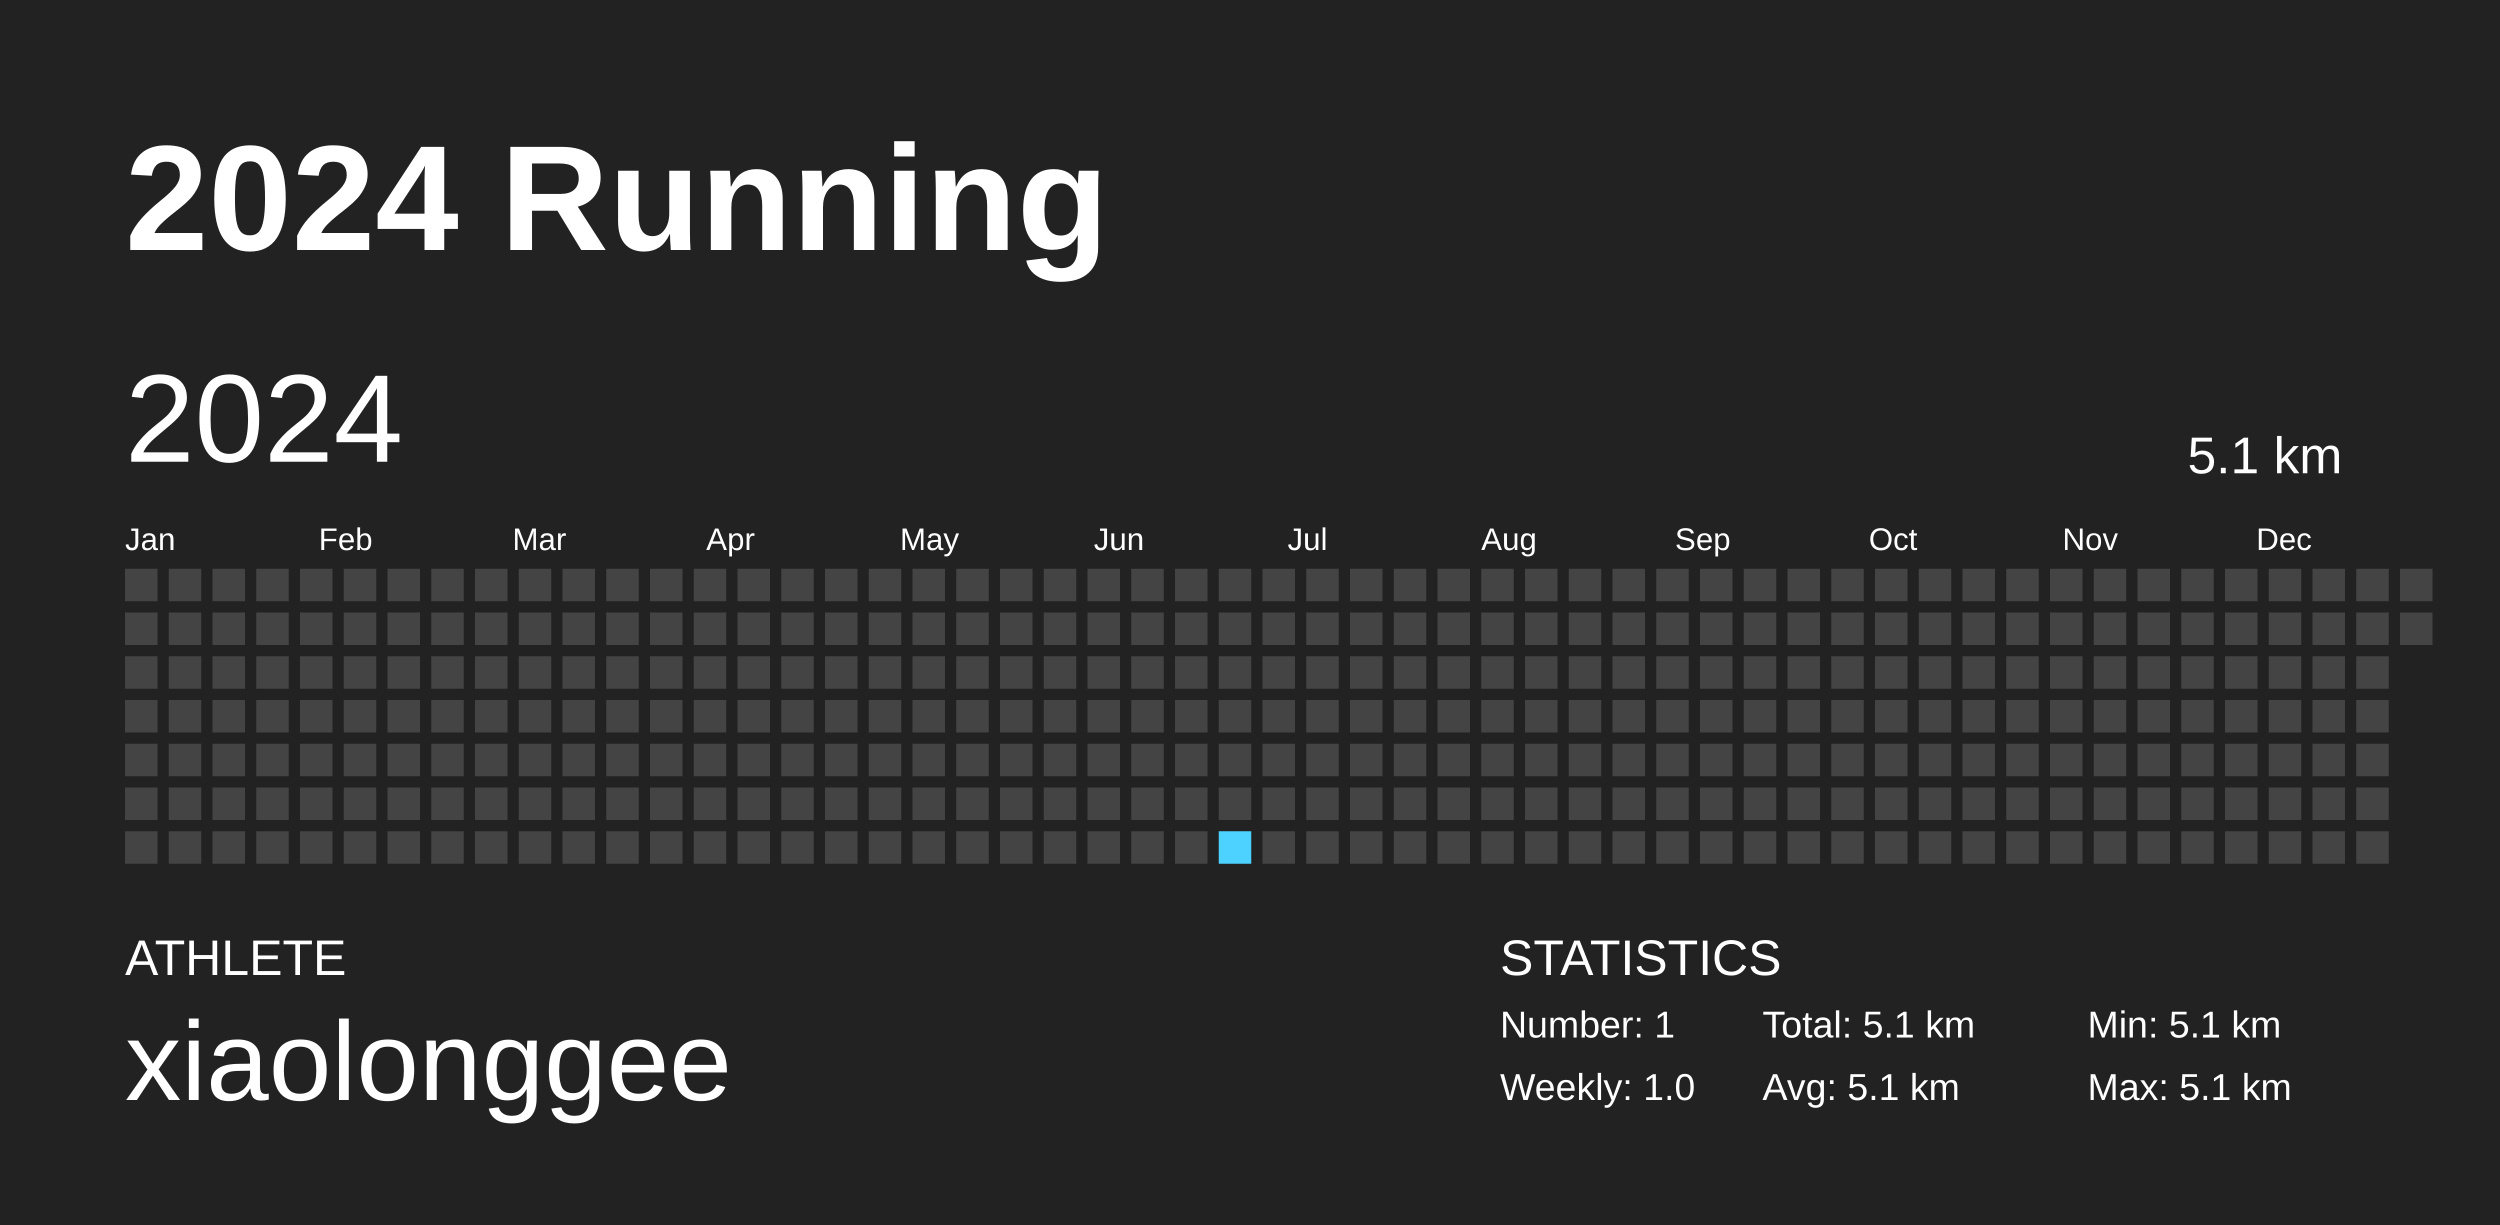
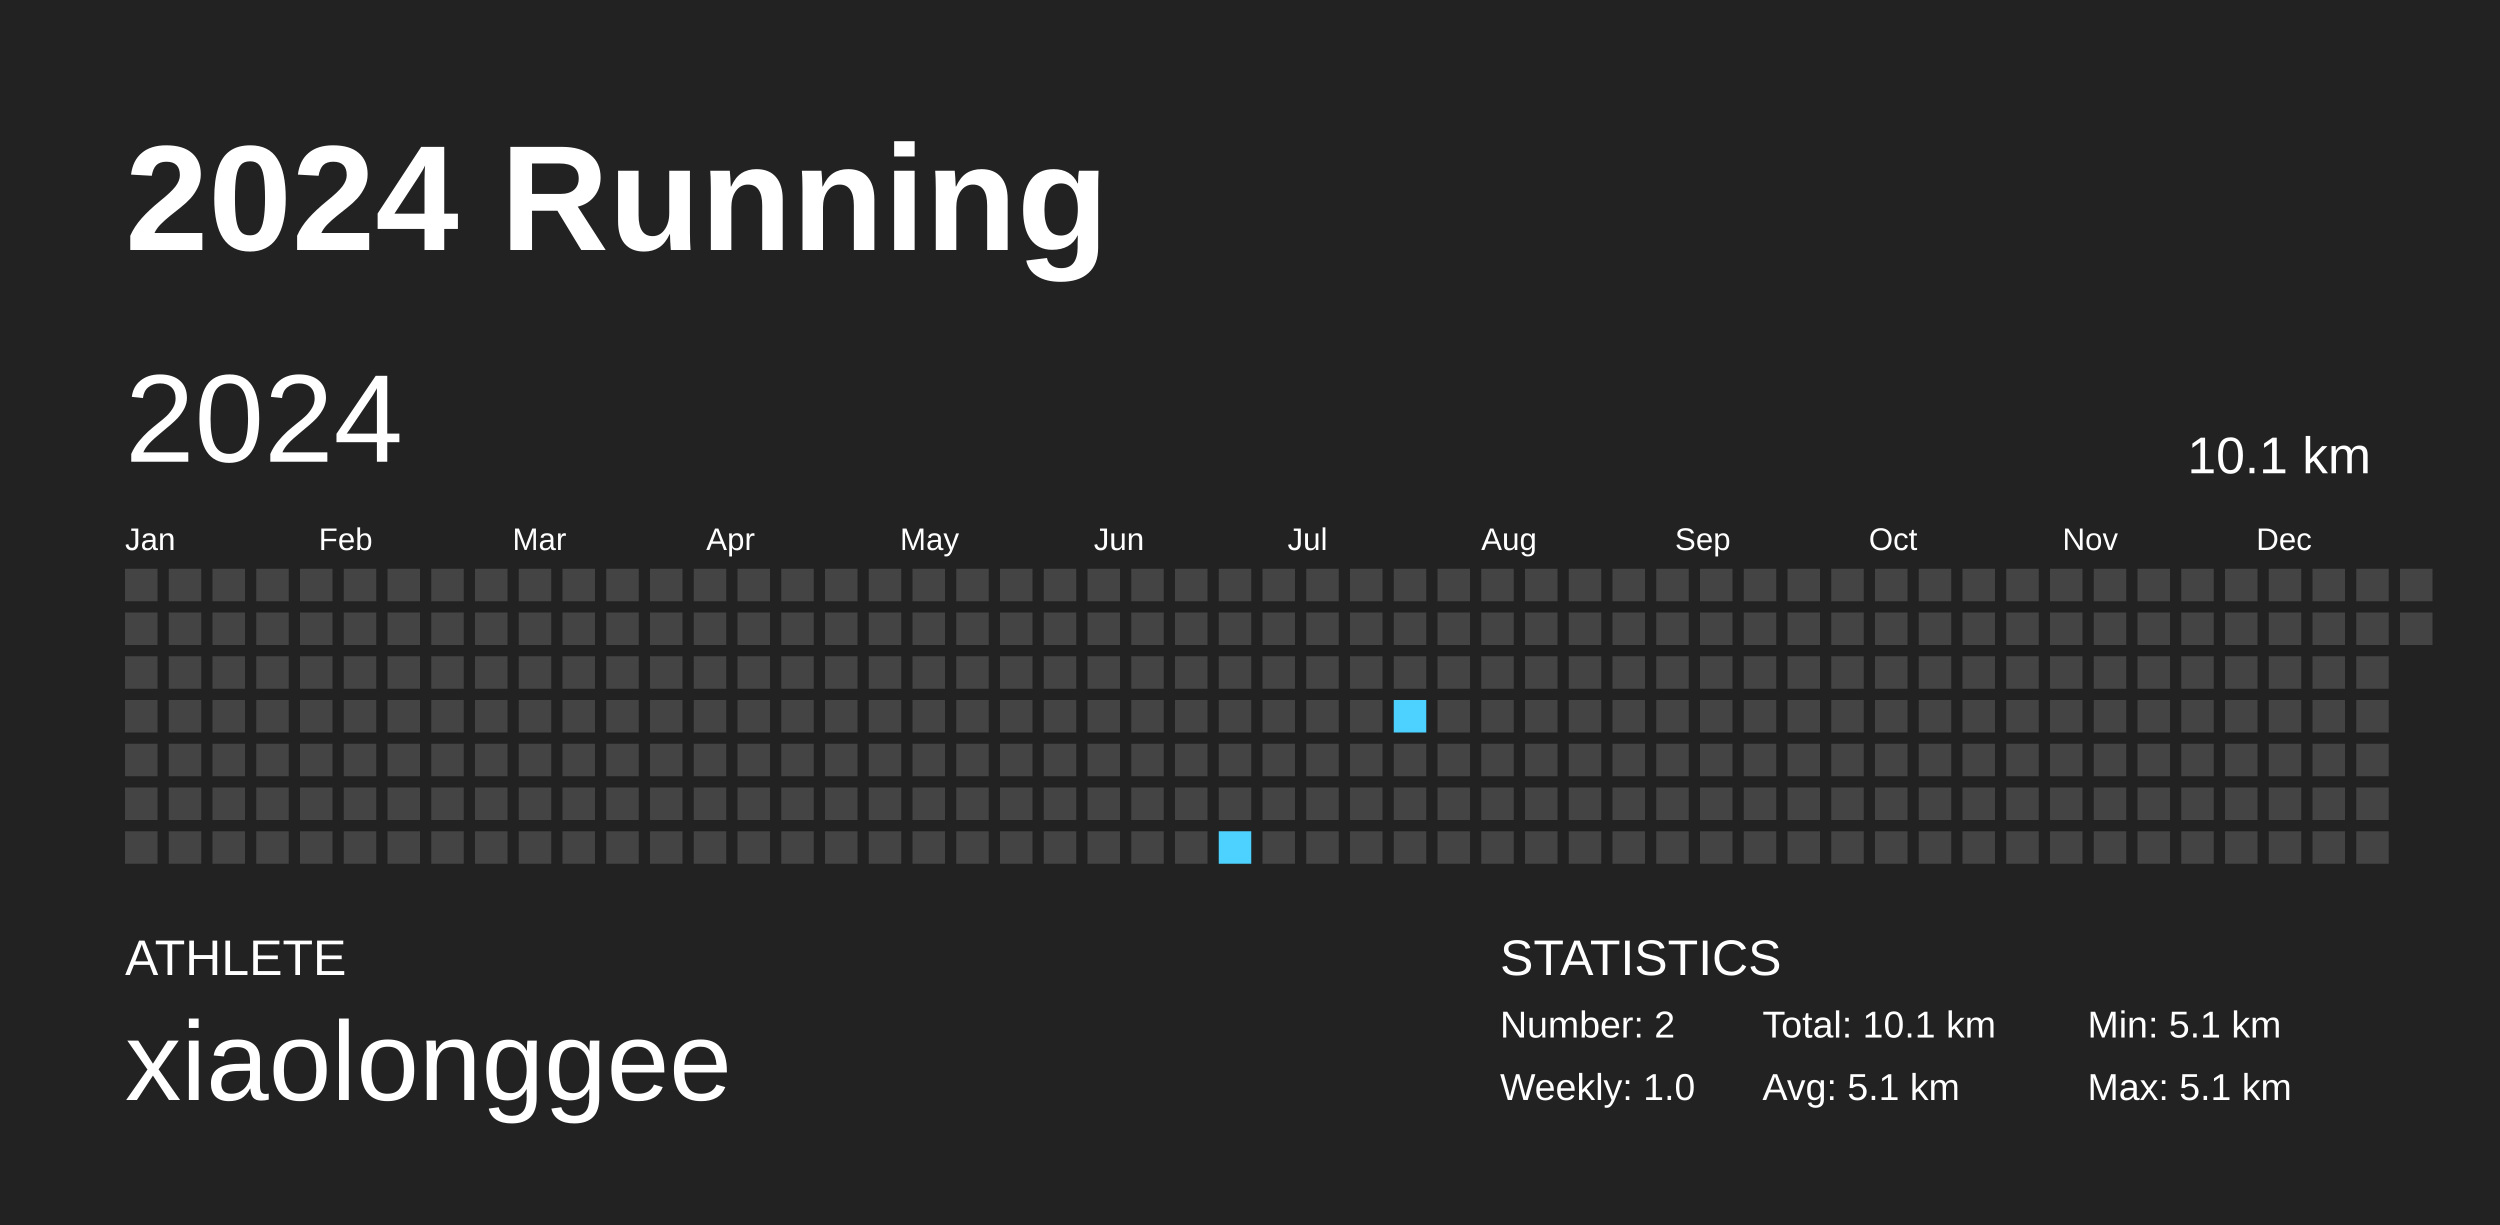
<svg xmlns="http://www.w3.org/2000/svg" baseProfile="full" height="98mm" version="1.1" viewBox="0,0,200,98" width="200mm">
  <defs />
  <rect fill="#222222" height="98" width="200" x="0" y="0" />
  <text fill="#FFFFFF" style="font-size:12px; font-family:Arial; font-weight:bold;" x="10" y="20">2024 Running</text>
  <text fill="#FFFFFF" style="font-size:4px; font-family:Arial" x="10" y="78">ATHLETE</text>
  <text fill="#FFFFFF" style="font-size:9px; font-family:Arial" x="10" y="88">xiaolonggee</text>
  <text fill="#FFFFFF" style="font-size:4px; font-family:Arial" x="120" y="78">STATISTICS</text>
-   <text fill="#FFFFFF" style="font-size:3px; font-family:Arial" x="120" y="83">Number: 1</text>
+   <text fill="#FFFFFF" style="font-size:3px; font-family:Arial" x="120" y="83">Number: 2</text>
  <text fill="#FFFFFF" style="font-size:3px; font-family:Arial" x="120" y="88">Weekly: 1.0</text>
-   <text fill="#FFFFFF" style="font-size:3px; font-family:Arial" x="141" y="83">Total: 5.1 km</text>
+   <text fill="#FFFFFF" style="font-size:3px; font-family:Arial" x="141" y="83">Total: 10.1 km</text>
  <text fill="#FFFFFF" style="font-size:3px; font-family:Arial" x="141" y="88">Avg: 5.1 km</text>
  <text fill="#FFFFFF" style="font-size:3px; font-family:Arial" x="167" y="83">Min: 5.1 km</text>
  <text fill="#FFFFFF" style="font-size:3px; font-family:Arial" x="167" y="88">Max: 5.1 km</text>
  <text dominant-baseline="hanging" fill="#FFFFFF" style="font-size:10.0px; font-family:Arial;" x="10" y="30">2024</text>
-   <text dominant-baseline="hanging" fill="#FFFFFF" style="font-size:4.125px; font-family:Arial;" x="175" y="35">5.1 km</text>
+   <text dominant-baseline="hanging" fill="#FFFFFF" style="font-size:4.125px; font-family:Arial;" x="175" y="35">10.1 km</text>
  <text fill="#FFFFFF" style="font-size:2.5px; font-family:Arial" x="10.0" y="44">Jan</text>
  <text fill="#FFFFFF" style="font-size:2.5px; font-family:Arial" x="25.5" y="44">Feb</text>
  <text fill="#FFFFFF" style="font-size:2.5px; font-family:Arial" x="41.0" y="44">Mar</text>
  <text fill="#FFFFFF" style="font-size:2.5px; font-family:Arial" x="56.5" y="44">Apr</text>
  <text fill="#FFFFFF" style="font-size:2.5px; font-family:Arial" x="72.0" y="44">May</text>
  <text fill="#FFFFFF" style="font-size:2.5px; font-family:Arial" x="87.5" y="44">Jun</text>
  <text fill="#FFFFFF" style="font-size:2.5px; font-family:Arial" x="103.0" y="44">Jul</text>
  <text fill="#FFFFFF" style="font-size:2.5px; font-family:Arial" x="118.5" y="44">Aug</text>
  <text fill="#FFFFFF" style="font-size:2.5px; font-family:Arial" x="134.0" y="44">Sep</text>
  <text fill="#FFFFFF" style="font-size:2.5px; font-family:Arial" x="149.5" y="44">Oct</text>
  <text fill="#FFFFFF" style="font-size:2.5px; font-family:Arial" x="165.0" y="44">Nov</text>
  <text fill="#FFFFFF" style="font-size:2.5px; font-family:Arial" x="180.5" y="44">Dec</text>
  <rect fill="#444444" height="2.6" width="2.6" x="10.0" y="45.5" />
  <rect fill="#444444" height="2.6" width="2.6" x="10.0" y="49.0" />
  <rect fill="#444444" height="2.6" width="2.6" x="10.0" y="52.5" />
  <rect fill="#444444" height="2.6" width="2.6" x="10.0" y="56.0" />
  <rect fill="#444444" height="2.6" width="2.6" x="10.0" y="59.5" />
  <rect fill="#444444" height="2.6" width="2.6" x="10.0" y="63.0" />
  <rect fill="#444444" height="2.6" width="2.6" x="10.0" y="66.5" />
  <rect fill="#444444" height="2.6" width="2.6" x="13.5" y="45.5" />
  <rect fill="#444444" height="2.6" width="2.6" x="13.5" y="49.0" />
  <rect fill="#444444" height="2.6" width="2.6" x="13.5" y="52.5" />
  <rect fill="#444444" height="2.6" width="2.6" x="13.5" y="56.0" />
  <rect fill="#444444" height="2.6" width="2.6" x="13.5" y="59.5" />
  <rect fill="#444444" height="2.6" width="2.6" x="13.5" y="63.0" />
  <rect fill="#444444" height="2.6" width="2.6" x="13.5" y="66.5" />
  <rect fill="#444444" height="2.6" width="2.6" x="17.0" y="45.5" />
  <rect fill="#444444" height="2.6" width="2.6" x="17.0" y="49.0" />
  <rect fill="#444444" height="2.6" width="2.6" x="17.0" y="52.5" />
  <rect fill="#444444" height="2.6" width="2.6" x="17.0" y="56.0" />
  <rect fill="#444444" height="2.6" width="2.6" x="17.0" y="59.5" />
  <rect fill="#444444" height="2.6" width="2.6" x="17.0" y="63.0" />
  <rect fill="#444444" height="2.6" width="2.6" x="17.0" y="66.5" />
  <rect fill="#444444" height="2.6" width="2.6" x="20.5" y="45.5" />
  <rect fill="#444444" height="2.6" width="2.6" x="20.5" y="49.0" />
  <rect fill="#444444" height="2.6" width="2.6" x="20.5" y="52.5" />
  <rect fill="#444444" height="2.6" width="2.6" x="20.5" y="56.0" />
  <rect fill="#444444" height="2.6" width="2.6" x="20.5" y="59.5" />
  <rect fill="#444444" height="2.6" width="2.6" x="20.5" y="63.0" />
  <rect fill="#444444" height="2.6" width="2.6" x="20.5" y="66.5" />
  <rect fill="#444444" height="2.6" width="2.6" x="24.0" y="45.5" />
  <rect fill="#444444" height="2.6" width="2.6" x="24.0" y="49.0" />
  <rect fill="#444444" height="2.6" width="2.6" x="24.0" y="52.5" />
  <rect fill="#444444" height="2.6" width="2.6" x="24.0" y="56.0" />
  <rect fill="#444444" height="2.6" width="2.6" x="24.0" y="59.5" />
  <rect fill="#444444" height="2.6" width="2.6" x="24.0" y="63.0" />
  <rect fill="#444444" height="2.6" width="2.6" x="24.0" y="66.5" />
  <rect fill="#444444" height="2.6" width="2.6" x="27.5" y="45.5" />
  <rect fill="#444444" height="2.6" width="2.6" x="27.5" y="49.0" />
  <rect fill="#444444" height="2.6" width="2.6" x="27.5" y="52.5" />
  <rect fill="#444444" height="2.6" width="2.6" x="27.5" y="56.0" />
  <rect fill="#444444" height="2.6" width="2.6" x="27.5" y="59.5" />
  <rect fill="#444444" height="2.6" width="2.6" x="27.5" y="63.0" />
  <rect fill="#444444" height="2.6" width="2.6" x="27.5" y="66.5" />
  <rect fill="#444444" height="2.6" width="2.6" x="31.0" y="45.5" />
  <rect fill="#444444" height="2.6" width="2.6" x="31.0" y="49.0" />
  <rect fill="#444444" height="2.6" width="2.6" x="31.0" y="52.5" />
  <rect fill="#444444" height="2.6" width="2.6" x="31.0" y="56.0" />
  <rect fill="#444444" height="2.6" width="2.6" x="31.0" y="59.5" />
  <rect fill="#444444" height="2.6" width="2.6" x="31.0" y="63.0" />
  <rect fill="#444444" height="2.6" width="2.6" x="31.0" y="66.5" />
  <rect fill="#444444" height="2.6" width="2.6" x="34.5" y="45.5" />
  <rect fill="#444444" height="2.6" width="2.6" x="34.5" y="49.0" />
  <rect fill="#444444" height="2.6" width="2.6" x="34.5" y="52.5" />
  <rect fill="#444444" height="2.6" width="2.6" x="34.5" y="56.0" />
  <rect fill="#444444" height="2.6" width="2.6" x="34.5" y="59.5" />
  <rect fill="#444444" height="2.6" width="2.6" x="34.5" y="63.0" />
  <rect fill="#444444" height="2.6" width="2.6" x="34.5" y="66.5" />
  <rect fill="#444444" height="2.6" width="2.6" x="38.0" y="45.5" />
  <rect fill="#444444" height="2.6" width="2.6" x="38.0" y="49.0" />
  <rect fill="#444444" height="2.6" width="2.6" x="38.0" y="52.5" />
  <rect fill="#444444" height="2.6" width="2.6" x="38.0" y="56.0" />
  <rect fill="#444444" height="2.6" width="2.6" x="38.0" y="59.5" />
  <rect fill="#444444" height="2.6" width="2.6" x="38.0" y="63.0" />
  <rect fill="#444444" height="2.6" width="2.6" x="38.0" y="66.5" />
  <rect fill="#444444" height="2.6" width="2.6" x="41.5" y="45.5" />
  <rect fill="#444444" height="2.6" width="2.6" x="41.5" y="49.0" />
  <rect fill="#444444" height="2.6" width="2.6" x="41.5" y="52.5" />
  <rect fill="#444444" height="2.6" width="2.6" x="41.5" y="56.0" />
  <rect fill="#444444" height="2.6" width="2.6" x="41.5" y="59.5" />
  <rect fill="#444444" height="2.6" width="2.6" x="41.5" y="63.0" />
  <rect fill="#444444" height="2.6" width="2.6" x="41.5" y="66.5" />
  <rect fill="#444444" height="2.6" width="2.6" x="45.0" y="45.5" />
  <rect fill="#444444" height="2.6" width="2.6" x="45.0" y="49.0" />
  <rect fill="#444444" height="2.6" width="2.6" x="45.0" y="52.5" />
  <rect fill="#444444" height="2.6" width="2.6" x="45.0" y="56.0" />
  <rect fill="#444444" height="2.6" width="2.6" x="45.0" y="59.5" />
  <rect fill="#444444" height="2.6" width="2.6" x="45.0" y="63.0" />
  <rect fill="#444444" height="2.6" width="2.6" x="45.0" y="66.5" />
  <rect fill="#444444" height="2.6" width="2.6" x="48.5" y="45.5" />
  <rect fill="#444444" height="2.6" width="2.6" x="48.5" y="49.0" />
  <rect fill="#444444" height="2.6" width="2.6" x="48.5" y="52.5" />
  <rect fill="#444444" height="2.6" width="2.6" x="48.5" y="56.0" />
  <rect fill="#444444" height="2.6" width="2.6" x="48.5" y="59.5" />
  <rect fill="#444444" height="2.6" width="2.6" x="48.5" y="63.0" />
  <rect fill="#444444" height="2.6" width="2.6" x="48.5" y="66.5" />
  <rect fill="#444444" height="2.6" width="2.6" x="52.0" y="45.5" />
  <rect fill="#444444" height="2.6" width="2.6" x="52.0" y="49.0" />
  <rect fill="#444444" height="2.6" width="2.6" x="52.0" y="52.5" />
  <rect fill="#444444" height="2.6" width="2.6" x="52.0" y="56.0" />
  <rect fill="#444444" height="2.6" width="2.6" x="52.0" y="59.5" />
  <rect fill="#444444" height="2.6" width="2.6" x="52.0" y="63.0" />
  <rect fill="#444444" height="2.6" width="2.6" x="52.0" y="66.5" />
  <rect fill="#444444" height="2.6" width="2.6" x="55.5" y="45.5" />
  <rect fill="#444444" height="2.6" width="2.6" x="55.5" y="49.0" />
  <rect fill="#444444" height="2.6" width="2.6" x="55.5" y="52.5" />
  <rect fill="#444444" height="2.6" width="2.6" x="55.5" y="56.0" />
  <rect fill="#444444" height="2.6" width="2.6" x="55.5" y="59.5" />
  <rect fill="#444444" height="2.6" width="2.6" x="55.5" y="63.0" />
  <rect fill="#444444" height="2.6" width="2.6" x="55.5" y="66.5" />
  <rect fill="#444444" height="2.6" width="2.6" x="59.0" y="45.5" />
  <rect fill="#444444" height="2.6" width="2.6" x="59.0" y="49.0" />
  <rect fill="#444444" height="2.6" width="2.6" x="59.0" y="52.5" />
  <rect fill="#444444" height="2.6" width="2.6" x="59.0" y="56.0" />
  <rect fill="#444444" height="2.6" width="2.6" x="59.0" y="59.5" />
  <rect fill="#444444" height="2.6" width="2.6" x="59.0" y="63.0" />
  <rect fill="#444444" height="2.6" width="2.6" x="59.0" y="66.5" />
  <rect fill="#444444" height="2.6" width="2.6" x="62.5" y="45.5" />
  <rect fill="#444444" height="2.6" width="2.6" x="62.5" y="49.0" />
  <rect fill="#444444" height="2.6" width="2.6" x="62.5" y="52.5" />
  <rect fill="#444444" height="2.6" width="2.6" x="62.5" y="56.0" />
  <rect fill="#444444" height="2.6" width="2.6" x="62.5" y="59.5" />
  <rect fill="#444444" height="2.6" width="2.6" x="62.5" y="63.0" />
  <rect fill="#444444" height="2.6" width="2.6" x="62.5" y="66.5" />
  <rect fill="#444444" height="2.6" width="2.6" x="66.0" y="45.5" />
  <rect fill="#444444" height="2.6" width="2.6" x="66.0" y="49.0" />
  <rect fill="#444444" height="2.6" width="2.6" x="66.0" y="52.5" />
  <rect fill="#444444" height="2.6" width="2.6" x="66.0" y="56.0" />
  <rect fill="#444444" height="2.6" width="2.6" x="66.0" y="59.5" />
  <rect fill="#444444" height="2.6" width="2.6" x="66.0" y="63.0" />
  <rect fill="#444444" height="2.6" width="2.6" x="66.0" y="66.5" />
  <rect fill="#444444" height="2.6" width="2.6" x="69.5" y="45.5" />
  <rect fill="#444444" height="2.6" width="2.6" x="69.5" y="49.0" />
  <rect fill="#444444" height="2.6" width="2.6" x="69.5" y="52.5" />
  <rect fill="#444444" height="2.6" width="2.6" x="69.5" y="56.0" />
  <rect fill="#444444" height="2.6" width="2.6" x="69.5" y="59.5" />
  <rect fill="#444444" height="2.6" width="2.6" x="69.5" y="63.0" />
  <rect fill="#444444" height="2.6" width="2.6" x="69.5" y="66.5" />
  <rect fill="#444444" height="2.6" width="2.6" x="73.0" y="45.5" />
  <rect fill="#444444" height="2.6" width="2.6" x="73.0" y="49.0" />
  <rect fill="#444444" height="2.6" width="2.6" x="73.0" y="52.5" />
  <rect fill="#444444" height="2.6" width="2.6" x="73.0" y="56.0" />
  <rect fill="#444444" height="2.6" width="2.6" x="73.0" y="59.5" />
  <rect fill="#444444" height="2.6" width="2.6" x="73.0" y="63.0" />
  <rect fill="#444444" height="2.6" width="2.6" x="73.0" y="66.5" />
  <rect fill="#444444" height="2.6" width="2.6" x="76.5" y="45.5" />
  <rect fill="#444444" height="2.6" width="2.6" x="76.5" y="49.0" />
  <rect fill="#444444" height="2.6" width="2.6" x="76.5" y="52.5" />
  <rect fill="#444444" height="2.6" width="2.6" x="76.5" y="56.0" />
  <rect fill="#444444" height="2.6" width="2.6" x="76.5" y="59.5" />
  <rect fill="#444444" height="2.6" width="2.6" x="76.5" y="63.0" />
  <rect fill="#444444" height="2.6" width="2.6" x="76.5" y="66.5" />
  <rect fill="#444444" height="2.6" width="2.6" x="80.0" y="45.5" />
  <rect fill="#444444" height="2.6" width="2.6" x="80.0" y="49.0" />
  <rect fill="#444444" height="2.6" width="2.6" x="80.0" y="52.5" />
  <rect fill="#444444" height="2.6" width="2.6" x="80.0" y="56.0" />
  <rect fill="#444444" height="2.6" width="2.6" x="80.0" y="59.5" />
  <rect fill="#444444" height="2.6" width="2.6" x="80.0" y="63.0" />
  <rect fill="#444444" height="2.6" width="2.6" x="80.0" y="66.5" />
  <rect fill="#444444" height="2.6" width="2.6" x="83.5" y="45.5" />
  <rect fill="#444444" height="2.6" width="2.6" x="83.5" y="49.0" />
  <rect fill="#444444" height="2.6" width="2.6" x="83.5" y="52.5" />
  <rect fill="#444444" height="2.6" width="2.6" x="83.5" y="56.0" />
  <rect fill="#444444" height="2.6" width="2.6" x="83.5" y="59.5" />
  <rect fill="#444444" height="2.6" width="2.6" x="83.5" y="63.0" />
  <rect fill="#444444" height="2.6" width="2.6" x="83.5" y="66.5" />
  <rect fill="#444444" height="2.6" width="2.6" x="87.0" y="45.5" />
  <rect fill="#444444" height="2.6" width="2.6" x="87.0" y="49.0" />
  <rect fill="#444444" height="2.6" width="2.6" x="87.0" y="52.5" />
  <rect fill="#444444" height="2.6" width="2.6" x="87.0" y="56.0" />
  <rect fill="#444444" height="2.6" width="2.6" x="87.0" y="59.5" />
  <rect fill="#444444" height="2.6" width="2.6" x="87.0" y="63.0" />
  <rect fill="#444444" height="2.6" width="2.6" x="87.0" y="66.5" />
  <rect fill="#444444" height="2.6" width="2.6" x="90.5" y="45.5" />
  <rect fill="#444444" height="2.6" width="2.6" x="90.5" y="49.0" />
  <rect fill="#444444" height="2.6" width="2.6" x="90.5" y="52.5" />
  <rect fill="#444444" height="2.6" width="2.6" x="90.5" y="56.0" />
  <rect fill="#444444" height="2.6" width="2.6" x="90.5" y="59.5" />
  <rect fill="#444444" height="2.6" width="2.6" x="90.5" y="63.0" />
  <rect fill="#444444" height="2.6" width="2.6" x="90.5" y="66.5" />
  <rect fill="#444444" height="2.6" width="2.6" x="94.0" y="45.5" />
  <rect fill="#444444" height="2.6" width="2.6" x="94.0" y="49.0" />
  <rect fill="#444444" height="2.6" width="2.6" x="94.0" y="52.5" />
  <rect fill="#444444" height="2.6" width="2.6" x="94.0" y="56.0" />
  <rect fill="#444444" height="2.6" width="2.6" x="94.0" y="59.5" />
  <rect fill="#444444" height="2.6" width="2.6" x="94.0" y="63.0" />
  <rect fill="#444444" height="2.6" width="2.6" x="94.0" y="66.5" />
  <rect fill="#444444" height="2.6" width="2.6" x="97.5" y="45.5" />
  <rect fill="#444444" height="2.6" width="2.6" x="97.5" y="49.0" />
  <rect fill="#444444" height="2.6" width="2.6" x="97.5" y="52.5" />
  <rect fill="#444444" height="2.6" width="2.6" x="97.5" y="56.0" />
  <rect fill="#444444" height="2.6" width="2.6" x="97.5" y="59.5" />
  <rect fill="#444444" height="2.6" width="2.6" x="97.5" y="63.0" />
-   <rect fill="#4DD2FF" height="2.6" width="2.6" x="97.5" y="66.5" />
+   <rect fill="#4dd2ff" height="2.6" width="2.6" x="97.5" y="66.5" />
  <rect fill="#444444" height="2.6" width="2.6" x="101.0" y="45.5" />
  <rect fill="#444444" height="2.6" width="2.6" x="101.0" y="49.0" />
  <rect fill="#444444" height="2.6" width="2.6" x="101.0" y="52.5" />
  <rect fill="#444444" height="2.6" width="2.6" x="101.0" y="56.0" />
  <rect fill="#444444" height="2.6" width="2.6" x="101.0" y="59.5" />
  <rect fill="#444444" height="2.6" width="2.6" x="101.0" y="63.0" />
  <rect fill="#444444" height="2.6" width="2.6" x="101.0" y="66.5" />
  <rect fill="#444444" height="2.6" width="2.6" x="104.5" y="45.5" />
  <rect fill="#444444" height="2.6" width="2.6" x="104.5" y="49.0" />
  <rect fill="#444444" height="2.6" width="2.6" x="104.5" y="52.5" />
  <rect fill="#444444" height="2.6" width="2.6" x="104.5" y="56.0" />
  <rect fill="#444444" height="2.6" width="2.6" x="104.5" y="59.5" />
  <rect fill="#444444" height="2.6" width="2.6" x="104.5" y="63.0" />
  <rect fill="#444444" height="2.6" width="2.6" x="104.5" y="66.5" />
  <rect fill="#444444" height="2.6" width="2.6" x="108.0" y="45.5" />
  <rect fill="#444444" height="2.6" width="2.6" x="108.0" y="49.0" />
  <rect fill="#444444" height="2.6" width="2.6" x="108.0" y="52.5" />
  <rect fill="#444444" height="2.6" width="2.6" x="108.0" y="56.0" />
  <rect fill="#444444" height="2.6" width="2.6" x="108.0" y="59.5" />
  <rect fill="#444444" height="2.6" width="2.6" x="108.0" y="63.0" />
  <rect fill="#444444" height="2.6" width="2.6" x="108.0" y="66.5" />
  <rect fill="#444444" height="2.6" width="2.6" x="111.5" y="45.5" />
  <rect fill="#444444" height="2.6" width="2.6" x="111.5" y="49.0" />
  <rect fill="#444444" height="2.6" width="2.6" x="111.5" y="52.5" />
-   <rect fill="#444444" height="2.6" width="2.6" x="111.5" y="56.0" />
+   <rect fill="#4dd2ff" height="2.6" width="2.6" x="111.5" y="56.0" />
  <rect fill="#444444" height="2.6" width="2.6" x="111.5" y="59.5" />
  <rect fill="#444444" height="2.6" width="2.6" x="111.5" y="63.0" />
  <rect fill="#444444" height="2.6" width="2.6" x="111.5" y="66.5" />
  <rect fill="#444444" height="2.6" width="2.6" x="115.0" y="45.5" />
  <rect fill="#444444" height="2.6" width="2.6" x="115.0" y="49.0" />
  <rect fill="#444444" height="2.6" width="2.6" x="115.0" y="52.5" />
  <rect fill="#444444" height="2.6" width="2.6" x="115.0" y="56.0" />
  <rect fill="#444444" height="2.6" width="2.6" x="115.0" y="59.5" />
  <rect fill="#444444" height="2.6" width="2.6" x="115.0" y="63.0" />
  <rect fill="#444444" height="2.6" width="2.6" x="115.0" y="66.5" />
  <rect fill="#444444" height="2.6" width="2.6" x="118.5" y="45.5" />
  <rect fill="#444444" height="2.6" width="2.6" x="118.5" y="49.0" />
  <rect fill="#444444" height="2.6" width="2.6" x="118.5" y="52.5" />
  <rect fill="#444444" height="2.6" width="2.6" x="118.5" y="56.0" />
  <rect fill="#444444" height="2.6" width="2.6" x="118.5" y="59.5" />
  <rect fill="#444444" height="2.6" width="2.6" x="118.5" y="63.0" />
  <rect fill="#444444" height="2.6" width="2.6" x="118.5" y="66.5" />
  <rect fill="#444444" height="2.6" width="2.6" x="122.0" y="45.5" />
  <rect fill="#444444" height="2.6" width="2.6" x="122.0" y="49.0" />
  <rect fill="#444444" height="2.6" width="2.6" x="122.0" y="52.5" />
  <rect fill="#444444" height="2.6" width="2.6" x="122.0" y="56.0" />
  <rect fill="#444444" height="2.6" width="2.6" x="122.0" y="59.5" />
  <rect fill="#444444" height="2.6" width="2.6" x="122.0" y="63.0" />
  <rect fill="#444444" height="2.6" width="2.6" x="122.0" y="66.5" />
  <rect fill="#444444" height="2.6" width="2.6" x="125.5" y="45.5" />
  <rect fill="#444444" height="2.6" width="2.6" x="125.5" y="49.0" />
  <rect fill="#444444" height="2.6" width="2.6" x="125.5" y="52.5" />
  <rect fill="#444444" height="2.6" width="2.6" x="125.5" y="56.0" />
  <rect fill="#444444" height="2.6" width="2.6" x="125.5" y="59.5" />
  <rect fill="#444444" height="2.6" width="2.6" x="125.5" y="63.0" />
  <rect fill="#444444" height="2.6" width="2.6" x="125.5" y="66.5" />
  <rect fill="#444444" height="2.6" width="2.6" x="129.0" y="45.5" />
  <rect fill="#444444" height="2.6" width="2.6" x="129.0" y="49.0" />
  <rect fill="#444444" height="2.6" width="2.6" x="129.0" y="52.5" />
  <rect fill="#444444" height="2.6" width="2.6" x="129.0" y="56.0" />
  <rect fill="#444444" height="2.6" width="2.6" x="129.0" y="59.5" />
  <rect fill="#444444" height="2.6" width="2.6" x="129.0" y="63.0" />
  <rect fill="#444444" height="2.6" width="2.6" x="129.0" y="66.5" />
  <rect fill="#444444" height="2.6" width="2.6" x="132.5" y="45.5" />
  <rect fill="#444444" height="2.6" width="2.6" x="132.5" y="49.0" />
  <rect fill="#444444" height="2.6" width="2.6" x="132.5" y="52.5" />
  <rect fill="#444444" height="2.6" width="2.6" x="132.5" y="56.0" />
  <rect fill="#444444" height="2.6" width="2.6" x="132.5" y="59.5" />
  <rect fill="#444444" height="2.6" width="2.6" x="132.5" y="63.0" />
  <rect fill="#444444" height="2.6" width="2.6" x="132.5" y="66.5" />
  <rect fill="#444444" height="2.6" width="2.6" x="136.0" y="45.5" />
  <rect fill="#444444" height="2.6" width="2.6" x="136.0" y="49.0" />
  <rect fill="#444444" height="2.6" width="2.6" x="136.0" y="52.5" />
  <rect fill="#444444" height="2.6" width="2.6" x="136.0" y="56.0" />
  <rect fill="#444444" height="2.6" width="2.6" x="136.0" y="59.5" />
  <rect fill="#444444" height="2.6" width="2.6" x="136.0" y="63.0" />
  <rect fill="#444444" height="2.6" width="2.6" x="136.0" y="66.5" />
  <rect fill="#444444" height="2.6" width="2.6" x="139.5" y="45.5" />
  <rect fill="#444444" height="2.6" width="2.6" x="139.5" y="49.0" />
  <rect fill="#444444" height="2.6" width="2.6" x="139.5" y="52.5" />
  <rect fill="#444444" height="2.6" width="2.6" x="139.5" y="56.0" />
  <rect fill="#444444" height="2.6" width="2.6" x="139.5" y="59.5" />
  <rect fill="#444444" height="2.6" width="2.6" x="139.5" y="63.0" />
  <rect fill="#444444" height="2.6" width="2.6" x="139.5" y="66.5" />
  <rect fill="#444444" height="2.6" width="2.6" x="143.0" y="45.5" />
  <rect fill="#444444" height="2.6" width="2.6" x="143.0" y="49.0" />
  <rect fill="#444444" height="2.6" width="2.6" x="143.0" y="52.5" />
  <rect fill="#444444" height="2.6" width="2.6" x="143.0" y="56.0" />
  <rect fill="#444444" height="2.6" width="2.6" x="143.0" y="59.5" />
  <rect fill="#444444" height="2.6" width="2.6" x="143.0" y="63.0" />
  <rect fill="#444444" height="2.6" width="2.6" x="143.0" y="66.5" />
  <rect fill="#444444" height="2.6" width="2.6" x="146.5" y="45.5" />
  <rect fill="#444444" height="2.6" width="2.6" x="146.5" y="49.0" />
  <rect fill="#444444" height="2.6" width="2.6" x="146.5" y="52.5" />
  <rect fill="#444444" height="2.6" width="2.6" x="146.5" y="56.0" />
  <rect fill="#444444" height="2.6" width="2.6" x="146.5" y="59.5" />
  <rect fill="#444444" height="2.6" width="2.6" x="146.5" y="63.0" />
  <rect fill="#444444" height="2.6" width="2.6" x="146.5" y="66.5" />
  <rect fill="#444444" height="2.6" width="2.6" x="150.0" y="45.5" />
  <rect fill="#444444" height="2.6" width="2.6" x="150.0" y="49.0" />
  <rect fill="#444444" height="2.6" width="2.6" x="150.0" y="52.5" />
  <rect fill="#444444" height="2.6" width="2.6" x="150.0" y="56.0" />
  <rect fill="#444444" height="2.6" width="2.6" x="150.0" y="59.5" />
  <rect fill="#444444" height="2.6" width="2.6" x="150.0" y="63.0" />
  <rect fill="#444444" height="2.6" width="2.6" x="150.0" y="66.5" />
  <rect fill="#444444" height="2.6" width="2.6" x="153.5" y="45.5" />
  <rect fill="#444444" height="2.6" width="2.6" x="153.5" y="49.0" />
  <rect fill="#444444" height="2.6" width="2.6" x="153.5" y="52.5" />
  <rect fill="#444444" height="2.6" width="2.6" x="153.5" y="56.0" />
  <rect fill="#444444" height="2.6" width="2.6" x="153.5" y="59.5" />
  <rect fill="#444444" height="2.6" width="2.6" x="153.5" y="63.0" />
  <rect fill="#444444" height="2.6" width="2.6" x="153.5" y="66.5" />
  <rect fill="#444444" height="2.6" width="2.6" x="157.0" y="45.5" />
  <rect fill="#444444" height="2.6" width="2.6" x="157.0" y="49.0" />
  <rect fill="#444444" height="2.6" width="2.6" x="157.0" y="52.5" />
  <rect fill="#444444" height="2.6" width="2.6" x="157.0" y="56.0" />
  <rect fill="#444444" height="2.6" width="2.6" x="157.0" y="59.5" />
  <rect fill="#444444" height="2.6" width="2.6" x="157.0" y="63.0" />
  <rect fill="#444444" height="2.6" width="2.6" x="157.0" y="66.5" />
  <rect fill="#444444" height="2.6" width="2.6" x="160.5" y="45.5" />
  <rect fill="#444444" height="2.6" width="2.6" x="160.5" y="49.0" />
  <rect fill="#444444" height="2.6" width="2.6" x="160.5" y="52.5" />
  <rect fill="#444444" height="2.6" width="2.6" x="160.5" y="56.0" />
  <rect fill="#444444" height="2.6" width="2.6" x="160.5" y="59.5" />
  <rect fill="#444444" height="2.6" width="2.6" x="160.5" y="63.0" />
  <rect fill="#444444" height="2.6" width="2.6" x="160.5" y="66.5" />
  <rect fill="#444444" height="2.6" width="2.6" x="164.0" y="45.5" />
  <rect fill="#444444" height="2.6" width="2.6" x="164.0" y="49.0" />
  <rect fill="#444444" height="2.6" width="2.6" x="164.0" y="52.5" />
  <rect fill="#444444" height="2.6" width="2.6" x="164.0" y="56.0" />
  <rect fill="#444444" height="2.6" width="2.6" x="164.0" y="59.5" />
  <rect fill="#444444" height="2.6" width="2.6" x="164.0" y="63.0" />
  <rect fill="#444444" height="2.6" width="2.6" x="164.0" y="66.5" />
  <rect fill="#444444" height="2.6" width="2.6" x="167.5" y="45.5" />
  <rect fill="#444444" height="2.6" width="2.6" x="167.5" y="49.0" />
  <rect fill="#444444" height="2.6" width="2.6" x="167.5" y="52.5" />
  <rect fill="#444444" height="2.6" width="2.6" x="167.5" y="56.0" />
  <rect fill="#444444" height="2.6" width="2.6" x="167.5" y="59.5" />
  <rect fill="#444444" height="2.6" width="2.6" x="167.5" y="63.0" />
  <rect fill="#444444" height="2.6" width="2.6" x="167.5" y="66.5" />
  <rect fill="#444444" height="2.6" width="2.6" x="171.0" y="45.5" />
  <rect fill="#444444" height="2.6" width="2.6" x="171.0" y="49.0" />
  <rect fill="#444444" height="2.6" width="2.6" x="171.0" y="52.5" />
  <rect fill="#444444" height="2.6" width="2.6" x="171.0" y="56.0" />
  <rect fill="#444444" height="2.6" width="2.6" x="171.0" y="59.5" />
  <rect fill="#444444" height="2.6" width="2.6" x="171.0" y="63.0" />
  <rect fill="#444444" height="2.6" width="2.6" x="171.0" y="66.5" />
  <rect fill="#444444" height="2.6" width="2.6" x="174.5" y="45.5" />
  <rect fill="#444444" height="2.6" width="2.6" x="174.5" y="49.0" />
  <rect fill="#444444" height="2.6" width="2.6" x="174.5" y="52.5" />
  <rect fill="#444444" height="2.6" width="2.6" x="174.5" y="56.0" />
  <rect fill="#444444" height="2.6" width="2.6" x="174.5" y="59.5" />
  <rect fill="#444444" height="2.6" width="2.6" x="174.5" y="63.0" />
  <rect fill="#444444" height="2.6" width="2.6" x="174.5" y="66.5" />
  <rect fill="#444444" height="2.6" width="2.6" x="178.0" y="45.5" />
  <rect fill="#444444" height="2.6" width="2.6" x="178.0" y="49.0" />
  <rect fill="#444444" height="2.6" width="2.6" x="178.0" y="52.5" />
  <rect fill="#444444" height="2.6" width="2.6" x="178.0" y="56.0" />
  <rect fill="#444444" height="2.6" width="2.6" x="178.0" y="59.5" />
  <rect fill="#444444" height="2.6" width="2.6" x="178.0" y="63.0" />
  <rect fill="#444444" height="2.6" width="2.6" x="178.0" y="66.5" />
  <rect fill="#444444" height="2.6" width="2.6" x="181.5" y="45.5" />
  <rect fill="#444444" height="2.6" width="2.6" x="181.5" y="49.0" />
  <rect fill="#444444" height="2.6" width="2.6" x="181.5" y="52.5" />
  <rect fill="#444444" height="2.6" width="2.6" x="181.5" y="56.0" />
  <rect fill="#444444" height="2.6" width="2.6" x="181.5" y="59.5" />
  <rect fill="#444444" height="2.6" width="2.6" x="181.5" y="63.0" />
  <rect fill="#444444" height="2.6" width="2.6" x="181.5" y="66.5" />
  <rect fill="#444444" height="2.6" width="2.6" x="185.0" y="45.5" />
  <rect fill="#444444" height="2.6" width="2.6" x="185.0" y="49.0" />
  <rect fill="#444444" height="2.6" width="2.6" x="185.0" y="52.5" />
  <rect fill="#444444" height="2.6" width="2.6" x="185.0" y="56.0" />
  <rect fill="#444444" height="2.6" width="2.6" x="185.0" y="59.5" />
  <rect fill="#444444" height="2.6" width="2.6" x="185.0" y="63.0" />
  <rect fill="#444444" height="2.6" width="2.6" x="185.0" y="66.5" />
  <rect fill="#444444" height="2.6" width="2.6" x="188.5" y="45.5" />
  <rect fill="#444444" height="2.6" width="2.6" x="188.5" y="49.0" />
  <rect fill="#444444" height="2.6" width="2.6" x="188.5" y="52.5" />
  <rect fill="#444444" height="2.6" width="2.6" x="188.5" y="56.0" />
  <rect fill="#444444" height="2.6" width="2.6" x="188.5" y="59.5" />
  <rect fill="#444444" height="2.6" width="2.6" x="188.5" y="63.0" />
  <rect fill="#444444" height="2.6" width="2.6" x="188.5" y="66.5" />
  <rect fill="#444444" height="2.6" width="2.6" x="192.0" y="45.5" />
  <rect fill="#444444" height="2.6" width="2.6" x="192.0" y="49.0" />
</svg>
